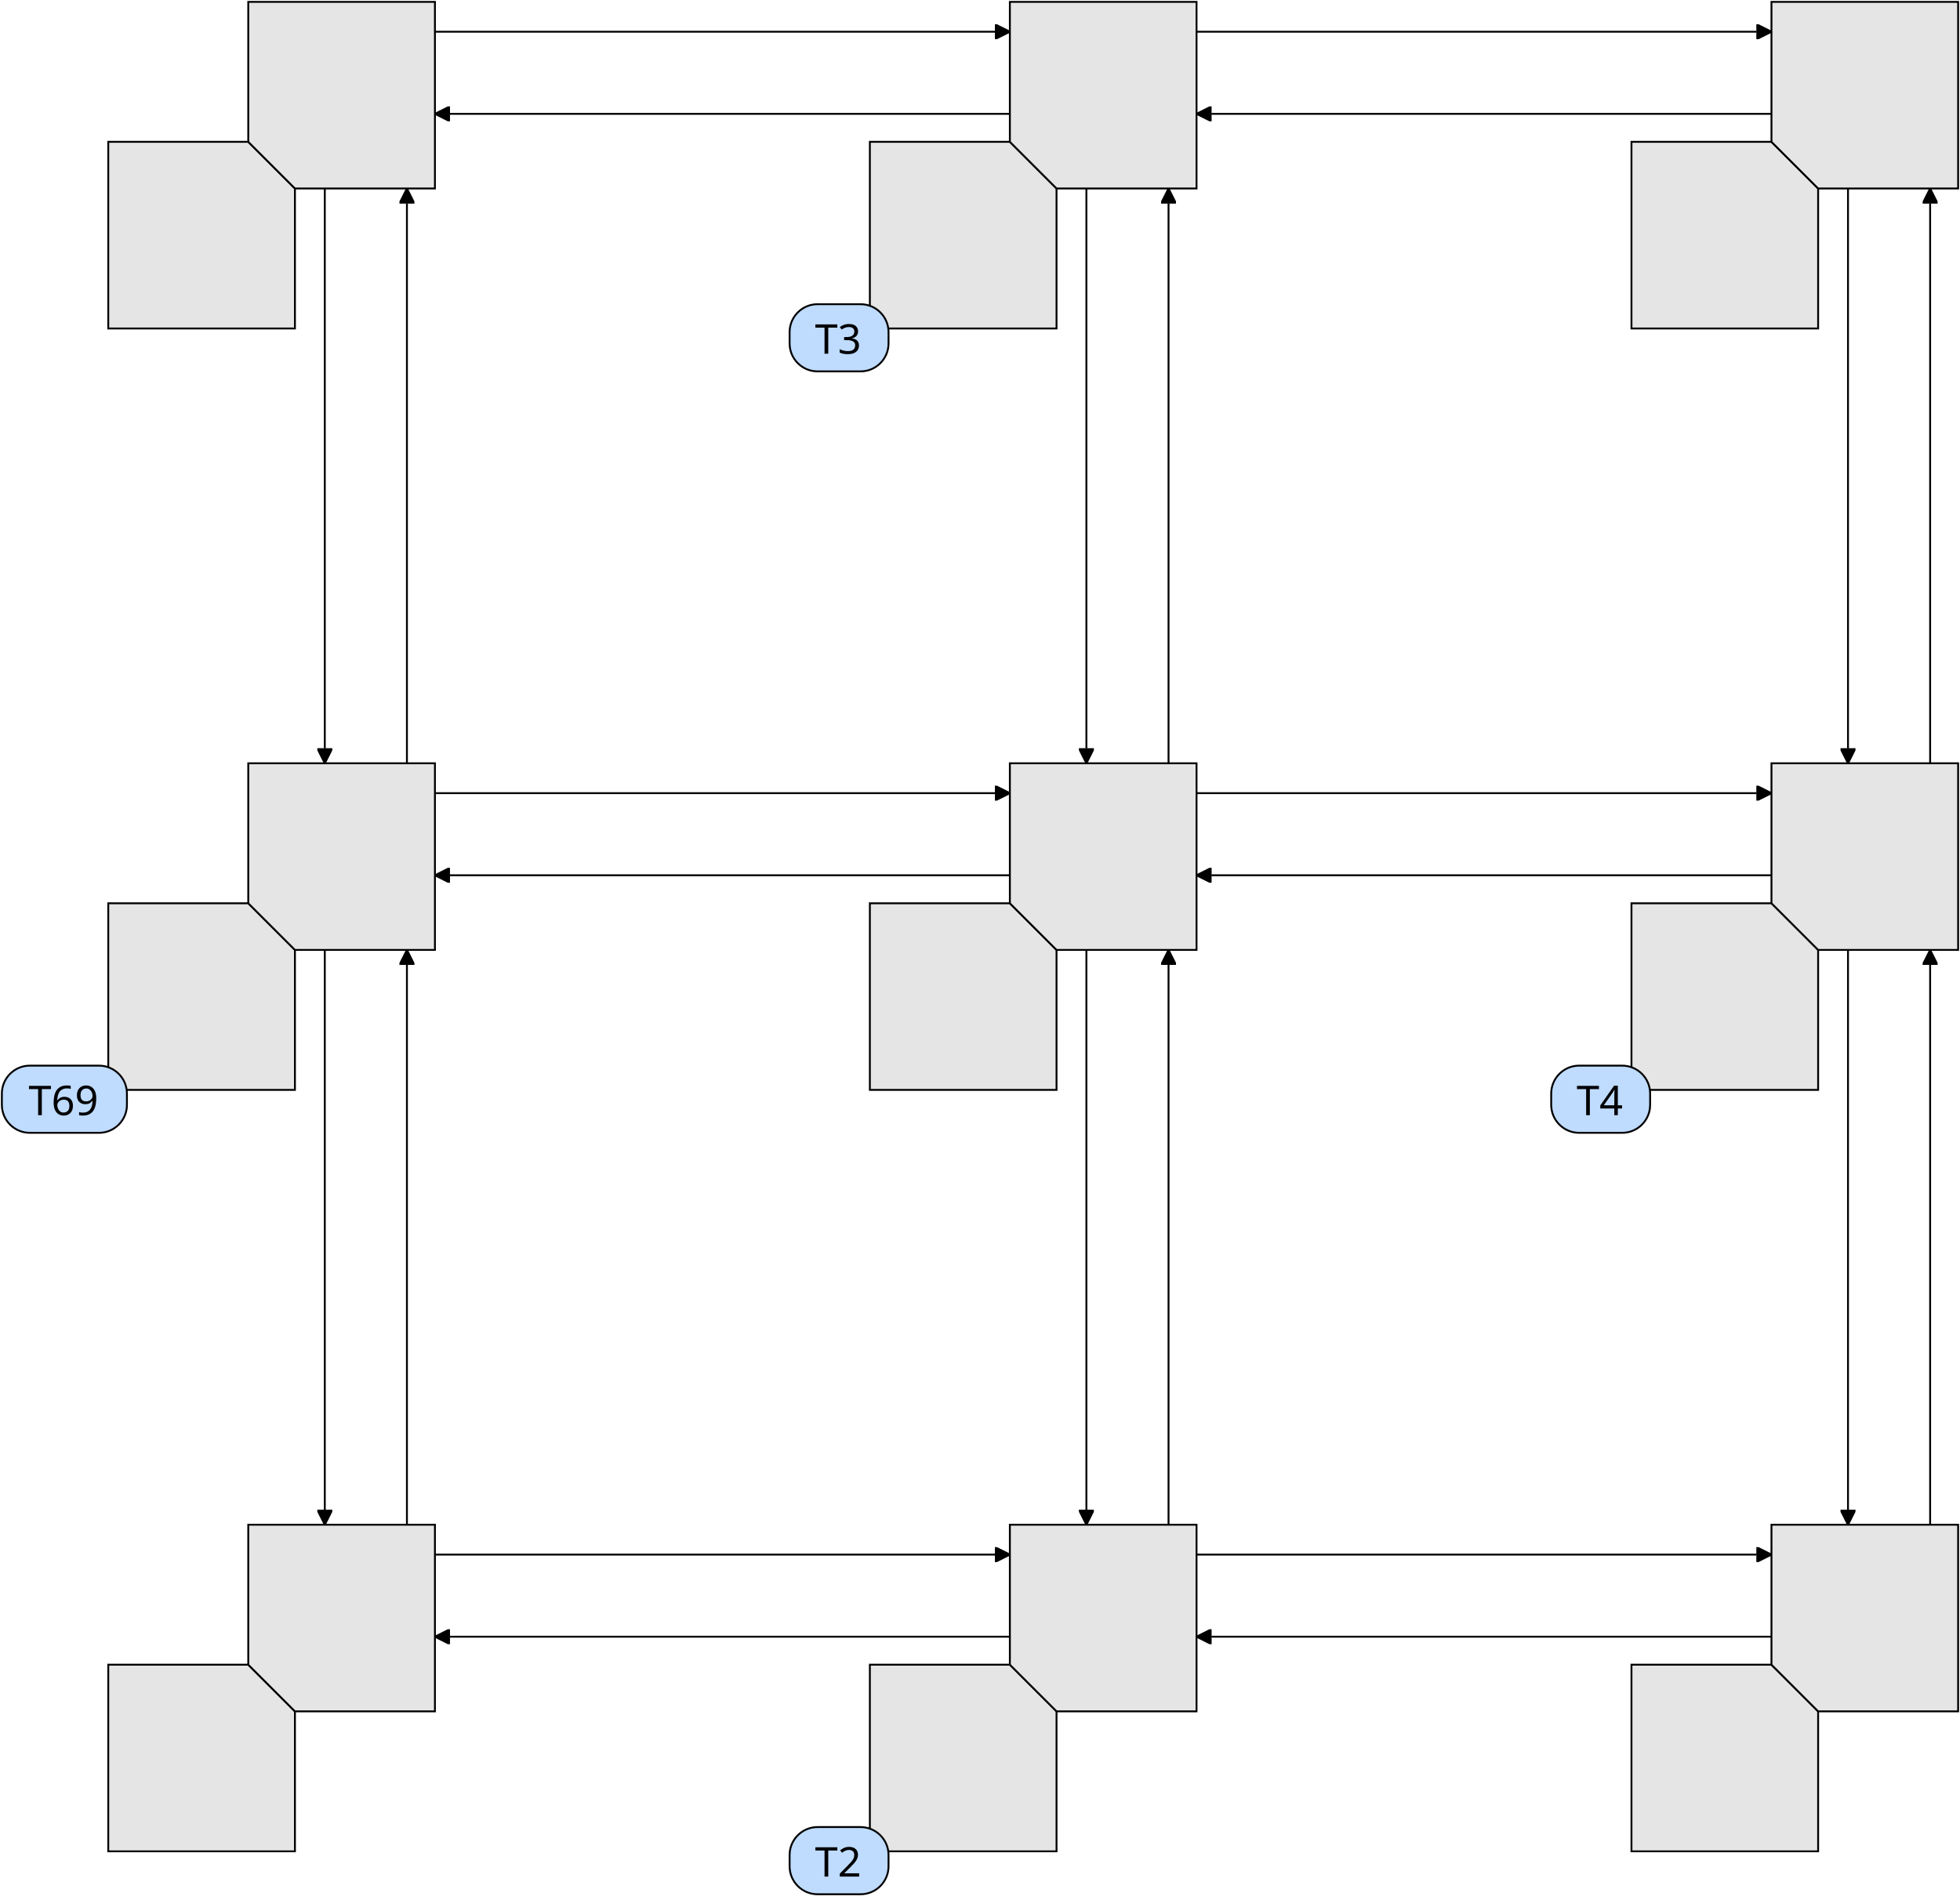
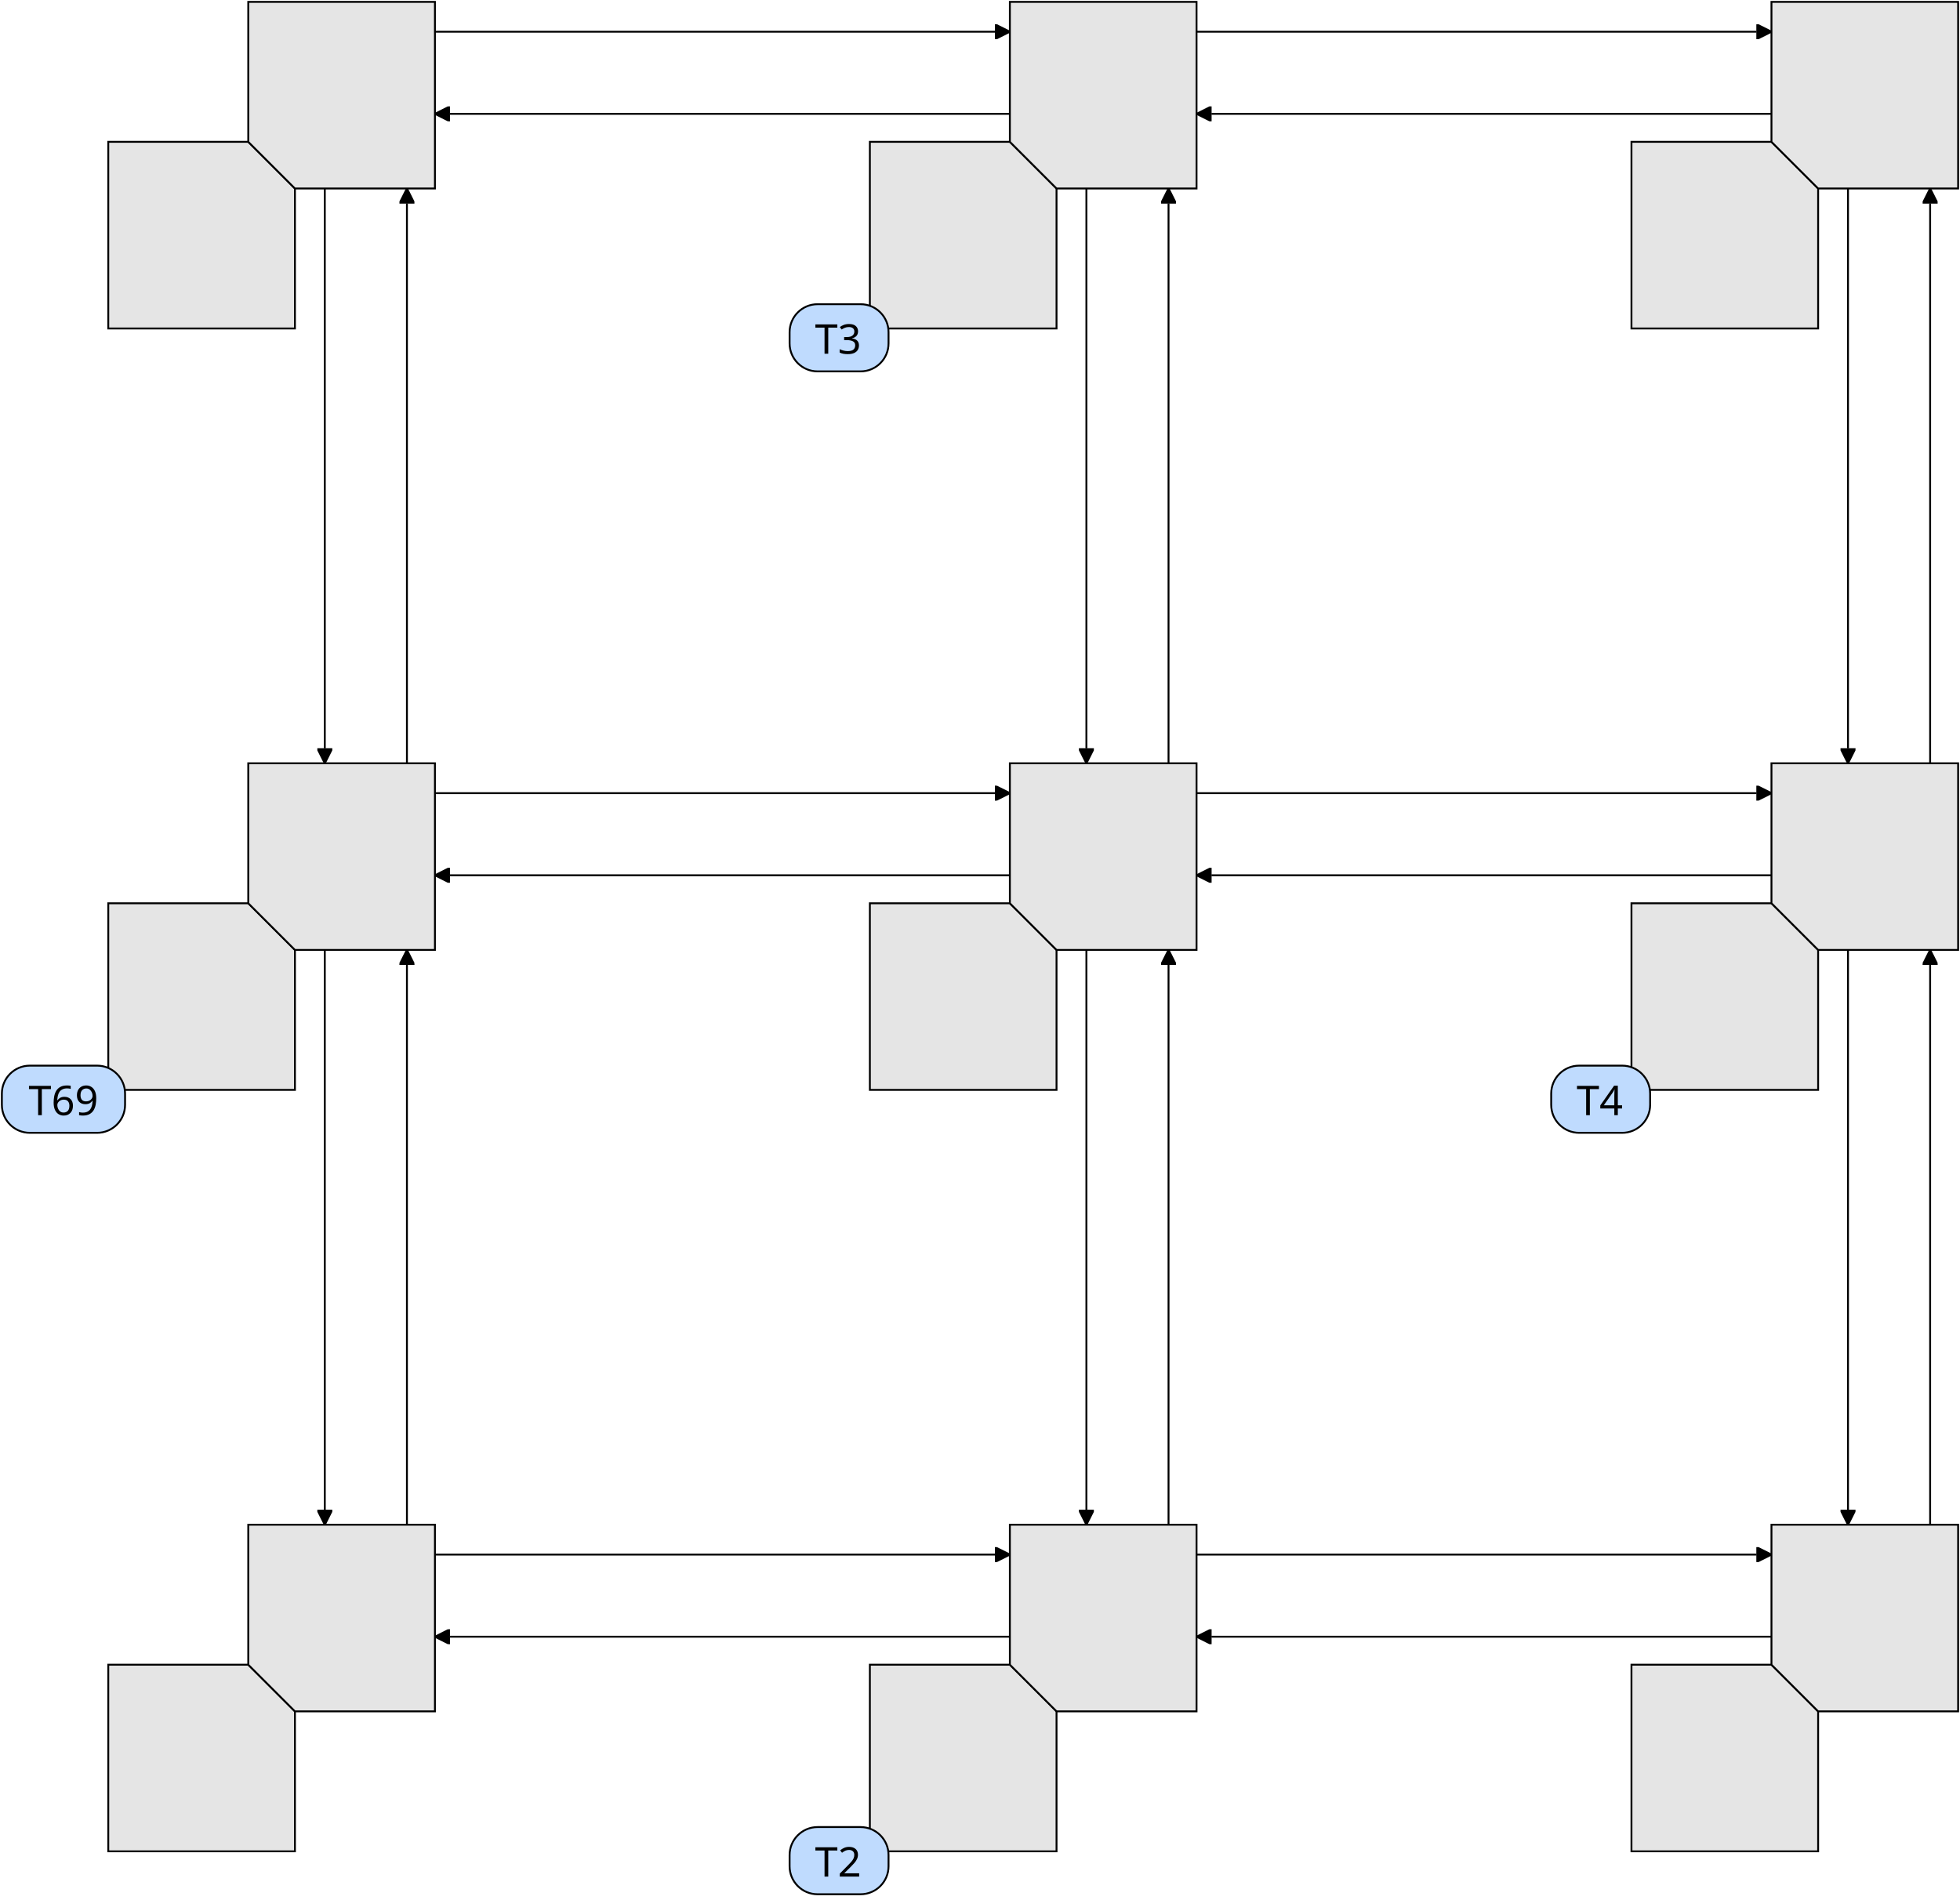
<svg xmlns="http://www.w3.org/2000/svg" preserveAspectRation="xMidYMid meet" class="mx-auto" viewBox="-553 -496 1050 1018">
  <defs>
    <marker id="arrowHead" orient="auto" markerWidth="8" markerHeight="8" refY="4">
      <path d="M0,0 M0,0 V8 L8,4 Z" fill="black" fill-rule="evenodd" stroke="black" stroke-linecap="butt" stroke-width="1" />
    </marker>
    <filter x="0" y="0" width="1" height="1" id="textBackground">
      <feFlood flood-color="#e5e5e5" />
      <feComposite in="SourceGraphic" operator="or" />
    </filter>
  </defs>
  <style>.baseFill{fill: #e5e5e5;}.edgeData{display: none;}</style>
  <g id="mainGroup">
    <g id="processingGroup">
      <g id="0">
        <path id="c0" d="M-495,-420 l0,100 l100,0 l0,-75 l-25,-25 l-75,0 Z" class="baseFill" fill-rule="evenodd" stroke="black" stroke-linecap="butt" stroke-width="1" />
        <path id="r0" d="M-420,-420 l0,-75 l100,0 l0,100 l-75,0 Z" class="baseFill" fill-rule="evenodd" stroke="black" stroke-linecap="butt" stroke-width="1" />
      </g>
      <g id="1">
        <path id="c1" d="M-87,-420 l0,100 l100,0 l0,-75 l-25,-25 l-75,0 Z" class="baseFill" fill-rule="evenodd" stroke="black" stroke-linecap="butt" stroke-width="1" />
        <path id="r1" d="M-12,-420 l0,-75 l100,0 l0,100 l-75,0 Z" class="baseFill" fill-rule="evenodd" stroke="black" stroke-linecap="butt" stroke-width="1" />
        <g>
          <rect x="-130" y="-333" width="53" height="36" rx="15" fill="#bfdbfe" stroke="black" stroke-width="1" />
          <text x="-104" y="-315" font-size="22px" font-family="Roboto Mono" text-anchor="middle" dominant-baseline="central" fill="black">T3</text>
        </g>
      </g>
      <g id="2">
        <path id="c2" d="M321,-420 l0,100 l100,0 l0,-75 l-25,-25 l-75,0 Z" class="baseFill" fill-rule="evenodd" stroke="black" stroke-linecap="butt" stroke-width="1" />
        <path id="r2" d="M396,-420 l0,-75 l100,0 l0,100 l-75,0 Z" class="baseFill" fill-rule="evenodd" stroke="black" stroke-linecap="butt" stroke-width="1" />
      </g>
      <g id="3">
        <path id="c3" d="M-495,-12 l0,100 l100,0 l0,-75 l-25,-25 l-75,0 Z" class="baseFill" fill-rule="evenodd" stroke="black" stroke-linecap="butt" stroke-width="1" />
        <path id="r3" d="M-420,-12 l0,-75 l100,0 l0,100 l-75,0 Z" class="baseFill" fill-rule="evenodd" stroke="black" stroke-linecap="butt" stroke-width="1" />
        <g>
-           <rect x="-552" y="75" width="67" height="36" rx="15" fill="#bfdbfe" stroke="black" stroke-width="1" />
+           <rect x="-552" y="75" width="66" height="36" rx="15" fill="#bfdbfe" stroke="black" stroke-width="1" />
          <text x="-519" y="93" font-size="22px" font-family="Roboto Mono" text-anchor="middle" dominant-baseline="central" fill="black">T69</text>
        </g>
      </g>
      <g id="4">
        <path id="c4" d="M-87,-12 l0,100 l100,0 l0,-75 l-25,-25 l-75,0 Z" class="baseFill" fill-rule="evenodd" stroke="black" stroke-linecap="butt" stroke-width="1" />
        <path id="r4" d="M-12,-12 l0,-75 l100,0 l0,100 l-75,0 Z" class="baseFill" fill-rule="evenodd" stroke="black" stroke-linecap="butt" stroke-width="1" />
      </g>
      <g id="5">
        <path id="c5" d="M321,-12 l0,100 l100,0 l0,-75 l-25,-25 l-75,0 Z" class="baseFill" fill-rule="evenodd" stroke="black" stroke-linecap="butt" stroke-width="1" />
        <path id="r5" d="M396,-12 l0,-75 l100,0 l0,100 l-75,0 Z" class="baseFill" fill-rule="evenodd" stroke="black" stroke-linecap="butt" stroke-width="1" />
        <g>
          <rect x="278" y="75" width="53" height="36" rx="15" fill="#bfdbfe" stroke="black" stroke-width="1" />
          <text x="304" y="93" font-size="22px" font-family="Roboto Mono" text-anchor="middle" dominant-baseline="central" fill="black">T4</text>
        </g>
      </g>
      <g id="6">
        <path id="c6" d="M-495,396 l0,100 l100,0 l0,-75 l-25,-25 l-75,0 Z" class="baseFill" fill-rule="evenodd" stroke="black" stroke-linecap="butt" stroke-width="1" />
        <path id="r6" d="M-420,396 l0,-75 l100,0 l0,100 l-75,0 Z" class="baseFill" fill-rule="evenodd" stroke="black" stroke-linecap="butt" stroke-width="1" />
      </g>
      <g id="7">
        <path id="c7" d="M-87,396 l0,100 l100,0 l0,-75 l-25,-25 l-75,0 Z" class="baseFill" fill-rule="evenodd" stroke="black" stroke-linecap="butt" stroke-width="1" />
        <path id="r7" d="M-12,396 l0,-75 l100,0 l0,100 l-75,0 Z" class="baseFill" fill-rule="evenodd" stroke="black" stroke-linecap="butt" stroke-width="1" />
        <g>
          <rect x="-130" y="483" width="53" height="36" rx="15" fill="#bfdbfe" stroke="black" stroke-width="1" />
          <text x="-104" y="501" font-size="22px" font-family="Roboto Mono" text-anchor="middle" dominant-baseline="central" fill="black">T2</text>
        </g>
      </g>
      <g id="8">
        <path id="c8" d="M321,396 l0,100 l100,0 l0,-75 l-25,-25 l-75,0 Z" class="baseFill" fill-rule="evenodd" stroke="black" stroke-linecap="butt" stroke-width="1" />
        <path id="r8" d="M396,396 l0,-75 l100,0 l0,100 l-75,0 Z" class="baseFill" fill-rule="evenodd" stroke="black" stroke-linecap="butt" stroke-width="1" />
      </g>
    </g>
    <g>
      <g>
        <path d="M-379,-395 v300" fill-rule="evenodd" stroke="black" stroke-linecap="butt" stroke-width="1" marker-end="url(#arrowHead)" />
        <path d="M-320,-479 h300" fill-rule="evenodd" stroke="black" stroke-linecap="butt" stroke-width="1" marker-end="url(#arrowHead)" />
        <path d="M29,-395 v300" fill-rule="evenodd" stroke="black" stroke-linecap="butt" stroke-width="1" marker-end="url(#arrowHead)" />
        <path d="M-12,-435 h-300" fill-rule="evenodd" stroke="black" stroke-linecap="butt" stroke-width="1" marker-end="url(#arrowHead)" />
        <path d="M88,-479 h300" fill-rule="evenodd" stroke="black" stroke-linecap="butt" stroke-width="1" marker-end="url(#arrowHead)" />
        <path d="M437,-395 v300" fill-rule="evenodd" stroke="black" stroke-linecap="butt" stroke-width="1" marker-end="url(#arrowHead)" />
        <path d="M396,-435 h-300" fill-rule="evenodd" stroke="black" stroke-linecap="butt" stroke-width="1" marker-end="url(#arrowHead)" />
        <path d="M-335,-87 v-300" fill-rule="evenodd" stroke="black" stroke-linecap="butt" stroke-width="1" marker-end="url(#arrowHead)" />
        <path d="M-379,13 v300" fill-rule="evenodd" stroke="black" stroke-linecap="butt" stroke-width="1" marker-end="url(#arrowHead)" />
        <path d="M-320,-71 h300" fill-rule="evenodd" stroke="black" stroke-linecap="butt" stroke-width="1" marker-end="url(#arrowHead)" />
        <path d="M73,-87 v-300" fill-rule="evenodd" stroke="black" stroke-linecap="butt" stroke-width="1" marker-end="url(#arrowHead)" />
        <path d="M29,13 v300" fill-rule="evenodd" stroke="black" stroke-linecap="butt" stroke-width="1" marker-end="url(#arrowHead)" />
        <path d="M-12,-27 h-300" fill-rule="evenodd" stroke="black" stroke-linecap="butt" stroke-width="1" marker-end="url(#arrowHead)" />
        <path d="M88,-71 h300" fill-rule="evenodd" stroke="black" stroke-linecap="butt" stroke-width="1" marker-end="url(#arrowHead)" />
        <path d="M481,-87 v-300" fill-rule="evenodd" stroke="black" stroke-linecap="butt" stroke-width="1" marker-end="url(#arrowHead)" />
        <path d="M437,13 v300" fill-rule="evenodd" stroke="black" stroke-linecap="butt" stroke-width="1" marker-end="url(#arrowHead)" />
        <path d="M396,-27 h-300" fill-rule="evenodd" stroke="black" stroke-linecap="butt" stroke-width="1" marker-end="url(#arrowHead)" />
        <path d="M-335,321 v-300" fill-rule="evenodd" stroke="black" stroke-linecap="butt" stroke-width="1" marker-end="url(#arrowHead)" />
        <path d="M-320,337 h300" fill-rule="evenodd" stroke="black" stroke-linecap="butt" stroke-width="1" marker-end="url(#arrowHead)" />
        <path d="M73,321 v-300" fill-rule="evenodd" stroke="black" stroke-linecap="butt" stroke-width="1" marker-end="url(#arrowHead)" />
        <path d="M-12,381 h-300" fill-rule="evenodd" stroke="black" stroke-linecap="butt" stroke-width="1" marker-end="url(#arrowHead)" />
        <path d="M88,337 h300" fill-rule="evenodd" stroke="black" stroke-linecap="butt" stroke-width="1" marker-end="url(#arrowHead)" />
        <path d="M481,321 v-300" fill-rule="evenodd" stroke="black" stroke-linecap="butt" stroke-width="1" marker-end="url(#arrowHead)" />
        <path d="M396,381 h-300" fill-rule="evenodd" stroke="black" stroke-linecap="butt" stroke-width="1" marker-end="url(#arrowHead)" />
      </g>
      <g id="edgeConnetions" class="edgeData">
        <path d="M-379,-728 v225" fill-rule="evenodd" stroke="black" stroke-linecap="butt" stroke-width="1" marker-end="url(#arrowHead)" />
        <path d="M-728,-480 h300" fill-rule="evenodd" stroke="black" stroke-linecap="butt" stroke-width="1" marker-end="url(#arrowHead)" />
        <path d="M29,-728 v225" fill-rule="evenodd" stroke="black" stroke-linecap="butt" stroke-width="1" marker-end="url(#arrowHead)" />
        <path d="M437,-728 v225" fill-rule="evenodd" stroke="black" stroke-linecap="butt" stroke-width="1" marker-end="url(#arrowHead)" />
        <path d="M729,-480 h-225" fill-rule="evenodd" stroke="black" stroke-linecap="butt" stroke-width="1" marker-end="url(#arrowHead)" />
        <path d="M-728,-72 h300" fill-rule="evenodd" stroke="black" stroke-linecap="butt" stroke-width="1" marker-end="url(#arrowHead)" />
        <path d="M729,-72 h-225" fill-rule="evenodd" stroke="black" stroke-linecap="butt" stroke-width="1" marker-end="url(#arrowHead)" />
        <path d="M-335,729 v-300" fill-rule="evenodd" stroke="black" stroke-linecap="butt" stroke-width="1" marker-end="url(#arrowHead)" />
        <path d="M-728,336 h300" fill-rule="evenodd" stroke="black" stroke-linecap="butt" stroke-width="1" marker-end="url(#arrowHead)" />
        <path d="M73,729 v-300" fill-rule="evenodd" stroke="black" stroke-linecap="butt" stroke-width="1" marker-end="url(#arrowHead)" />
        <path d="M481,729 v-300" fill-rule="evenodd" stroke="black" stroke-linecap="butt" stroke-width="1" marker-end="url(#arrowHead)" />
        <path d="M729,336 h-225" fill-rule="evenodd" stroke="black" stroke-linecap="butt" stroke-width="1" marker-end="url(#arrowHead)" />
        <path d="M-335,-495 v-225" fill-rule="evenodd" stroke="black" stroke-linecap="butt" stroke-width="1" marker-end="url(#arrowHead)" />
        <path d="M-420,-436 h-300" fill-rule="evenodd" stroke="black" stroke-linecap="butt" stroke-width="1" marker-end="url(#arrowHead)" />
        <path d="M73,-495 v-225" fill-rule="evenodd" stroke="black" stroke-linecap="butt" stroke-width="1" marker-end="url(#arrowHead)" />
        <path d="M481,-495 v-225" fill-rule="evenodd" stroke="black" stroke-linecap="butt" stroke-width="1" marker-end="url(#arrowHead)" />
        <path d="M496,-436 h225" fill-rule="evenodd" stroke="black" stroke-linecap="butt" stroke-width="1" marker-end="url(#arrowHead)" />
        <path d="M-420,-28 h-300" fill-rule="evenodd" stroke="black" stroke-linecap="butt" stroke-width="1" marker-end="url(#arrowHead)" />
        <path d="M496,-28 h225" fill-rule="evenodd" stroke="black" stroke-linecap="butt" stroke-width="1" marker-end="url(#arrowHead)" />
        <path d="M-379,421 v300" fill-rule="evenodd" stroke="black" stroke-linecap="butt" stroke-width="1" marker-end="url(#arrowHead)" />
        <path d="M-420,380 h-300" fill-rule="evenodd" stroke="black" stroke-linecap="butt" stroke-width="1" marker-end="url(#arrowHead)" />
        <path d="M29,421 v300" fill-rule="evenodd" stroke="black" stroke-linecap="butt" stroke-width="1" marker-end="url(#arrowHead)" />
        <path d="M437,421 v300" fill-rule="evenodd" stroke="black" stroke-linecap="butt" stroke-width="1" marker-end="url(#arrowHead)" />
        <path d="M496,380 h225" fill-rule="evenodd" stroke="black" stroke-linecap="butt" stroke-width="1" marker-end="url(#arrowHead)" />
      </g>
    </g>
    <g id="information" />
    <g id="sinksSources" class="edgeData">
      <g>
        <rect x="-392" y="-798" width="70" height="70" rx="15" fill="#e5e5e5" stroke="black" stroke-width="1" />
      </g>
      <g>
        <rect x="-798" y="-493" width="70" height="70" rx="15" fill="#fbbf24" stroke="black" stroke-width="1" />
        <text x="-763" y="-458" font-size="22px" font-family="Roboto Mono" text-anchor="middle" dominant-baseline="central" fill="black" class="edgeData">T1</text>
      </g>
      <g>
        <rect x="16" y="-798" width="70" height="70" rx="15" fill="#fbbf24" stroke="black" stroke-width="1" />
        <text x="51" y="-763" font-size="22px" font-family="Roboto Mono" text-anchor="middle" dominant-baseline="central" fill="black" class="edgeData">T0</text>
      </g>
      <g>
        <rect x="424" y="-798" width="70" height="70" rx="15" fill="#e5e5e5" stroke="black" stroke-width="1" />
      </g>
      <g>
        <rect x="729" y="-493" width="70" height="70" rx="15" fill="#e5e5e5" stroke="black" stroke-width="1" />
      </g>
      <g>
        <rect x="-798" y="-85" width="70" height="70" rx="15" fill="#e5e5e5" stroke="black" stroke-width="1" />
      </g>
      <g>
        <rect x="729" y="-85" width="70" height="70" rx="15" fill="#e5e5e5" stroke="black" stroke-width="1" />
      </g>
      <g>
        <rect x="-392" y="729" width="70" height="70" rx="15" fill="#e5e5e5" stroke="black" stroke-width="1" />
      </g>
      <g>
        <rect x="-798" y="323" width="70" height="70" rx="15" fill="#fb923c" stroke="black" stroke-width="1" />
        <text x="-763" y="358" font-size="22px" font-family="Roboto Mono" text-anchor="middle" dominant-baseline="central" fill="black" class="edgeData">T5</text>
      </g>
      <g>
        <rect x="16" y="729" width="70" height="70" rx="15" fill="#e5e5e5" stroke="black" stroke-width="1" />
      </g>
      <g>
        <rect x="424" y="729" width="70" height="70" rx="15" fill="#e5e5e5" stroke="black" stroke-width="1" />
      </g>
      <g>
        <rect x="729" y="323" width="70" height="70" rx="15" fill="#e5e5e5" stroke="black" stroke-width="1" />
      </g>
    </g>
  </g>
  <rect width="100%" height="100%" fill="none" stroke="#ff0000" stroke-width="1" opacity="0" />
</svg>
